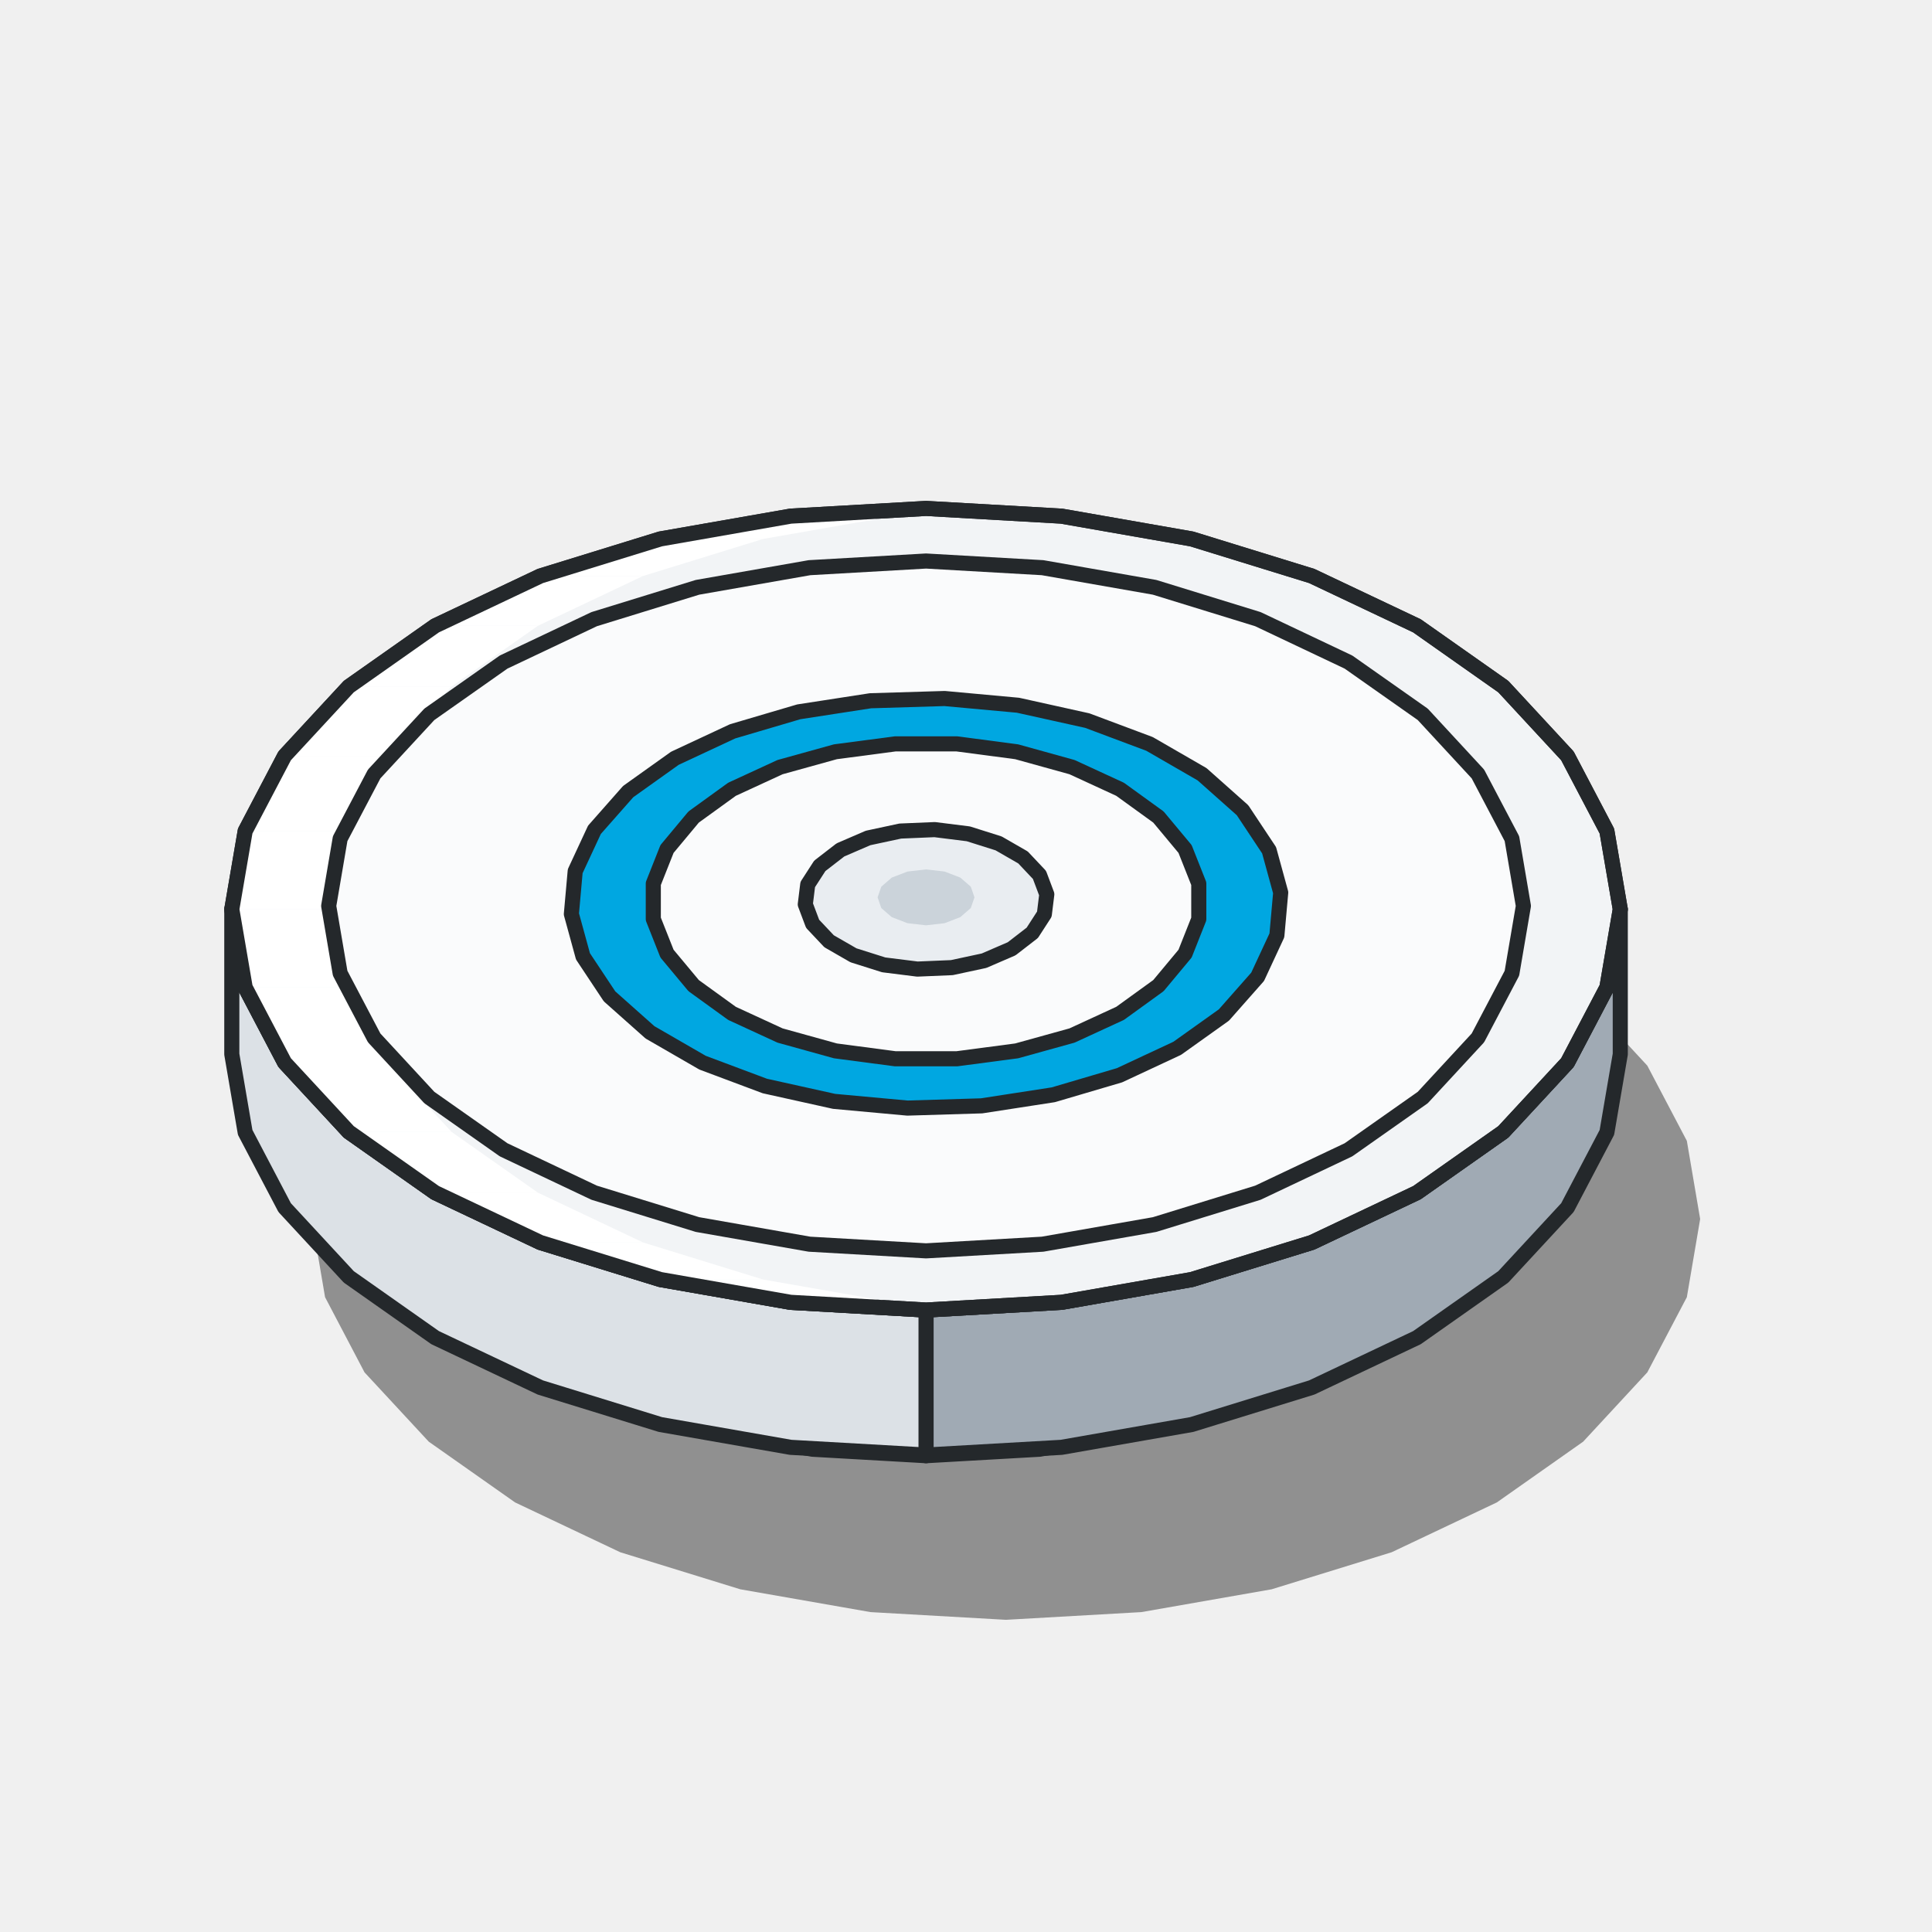
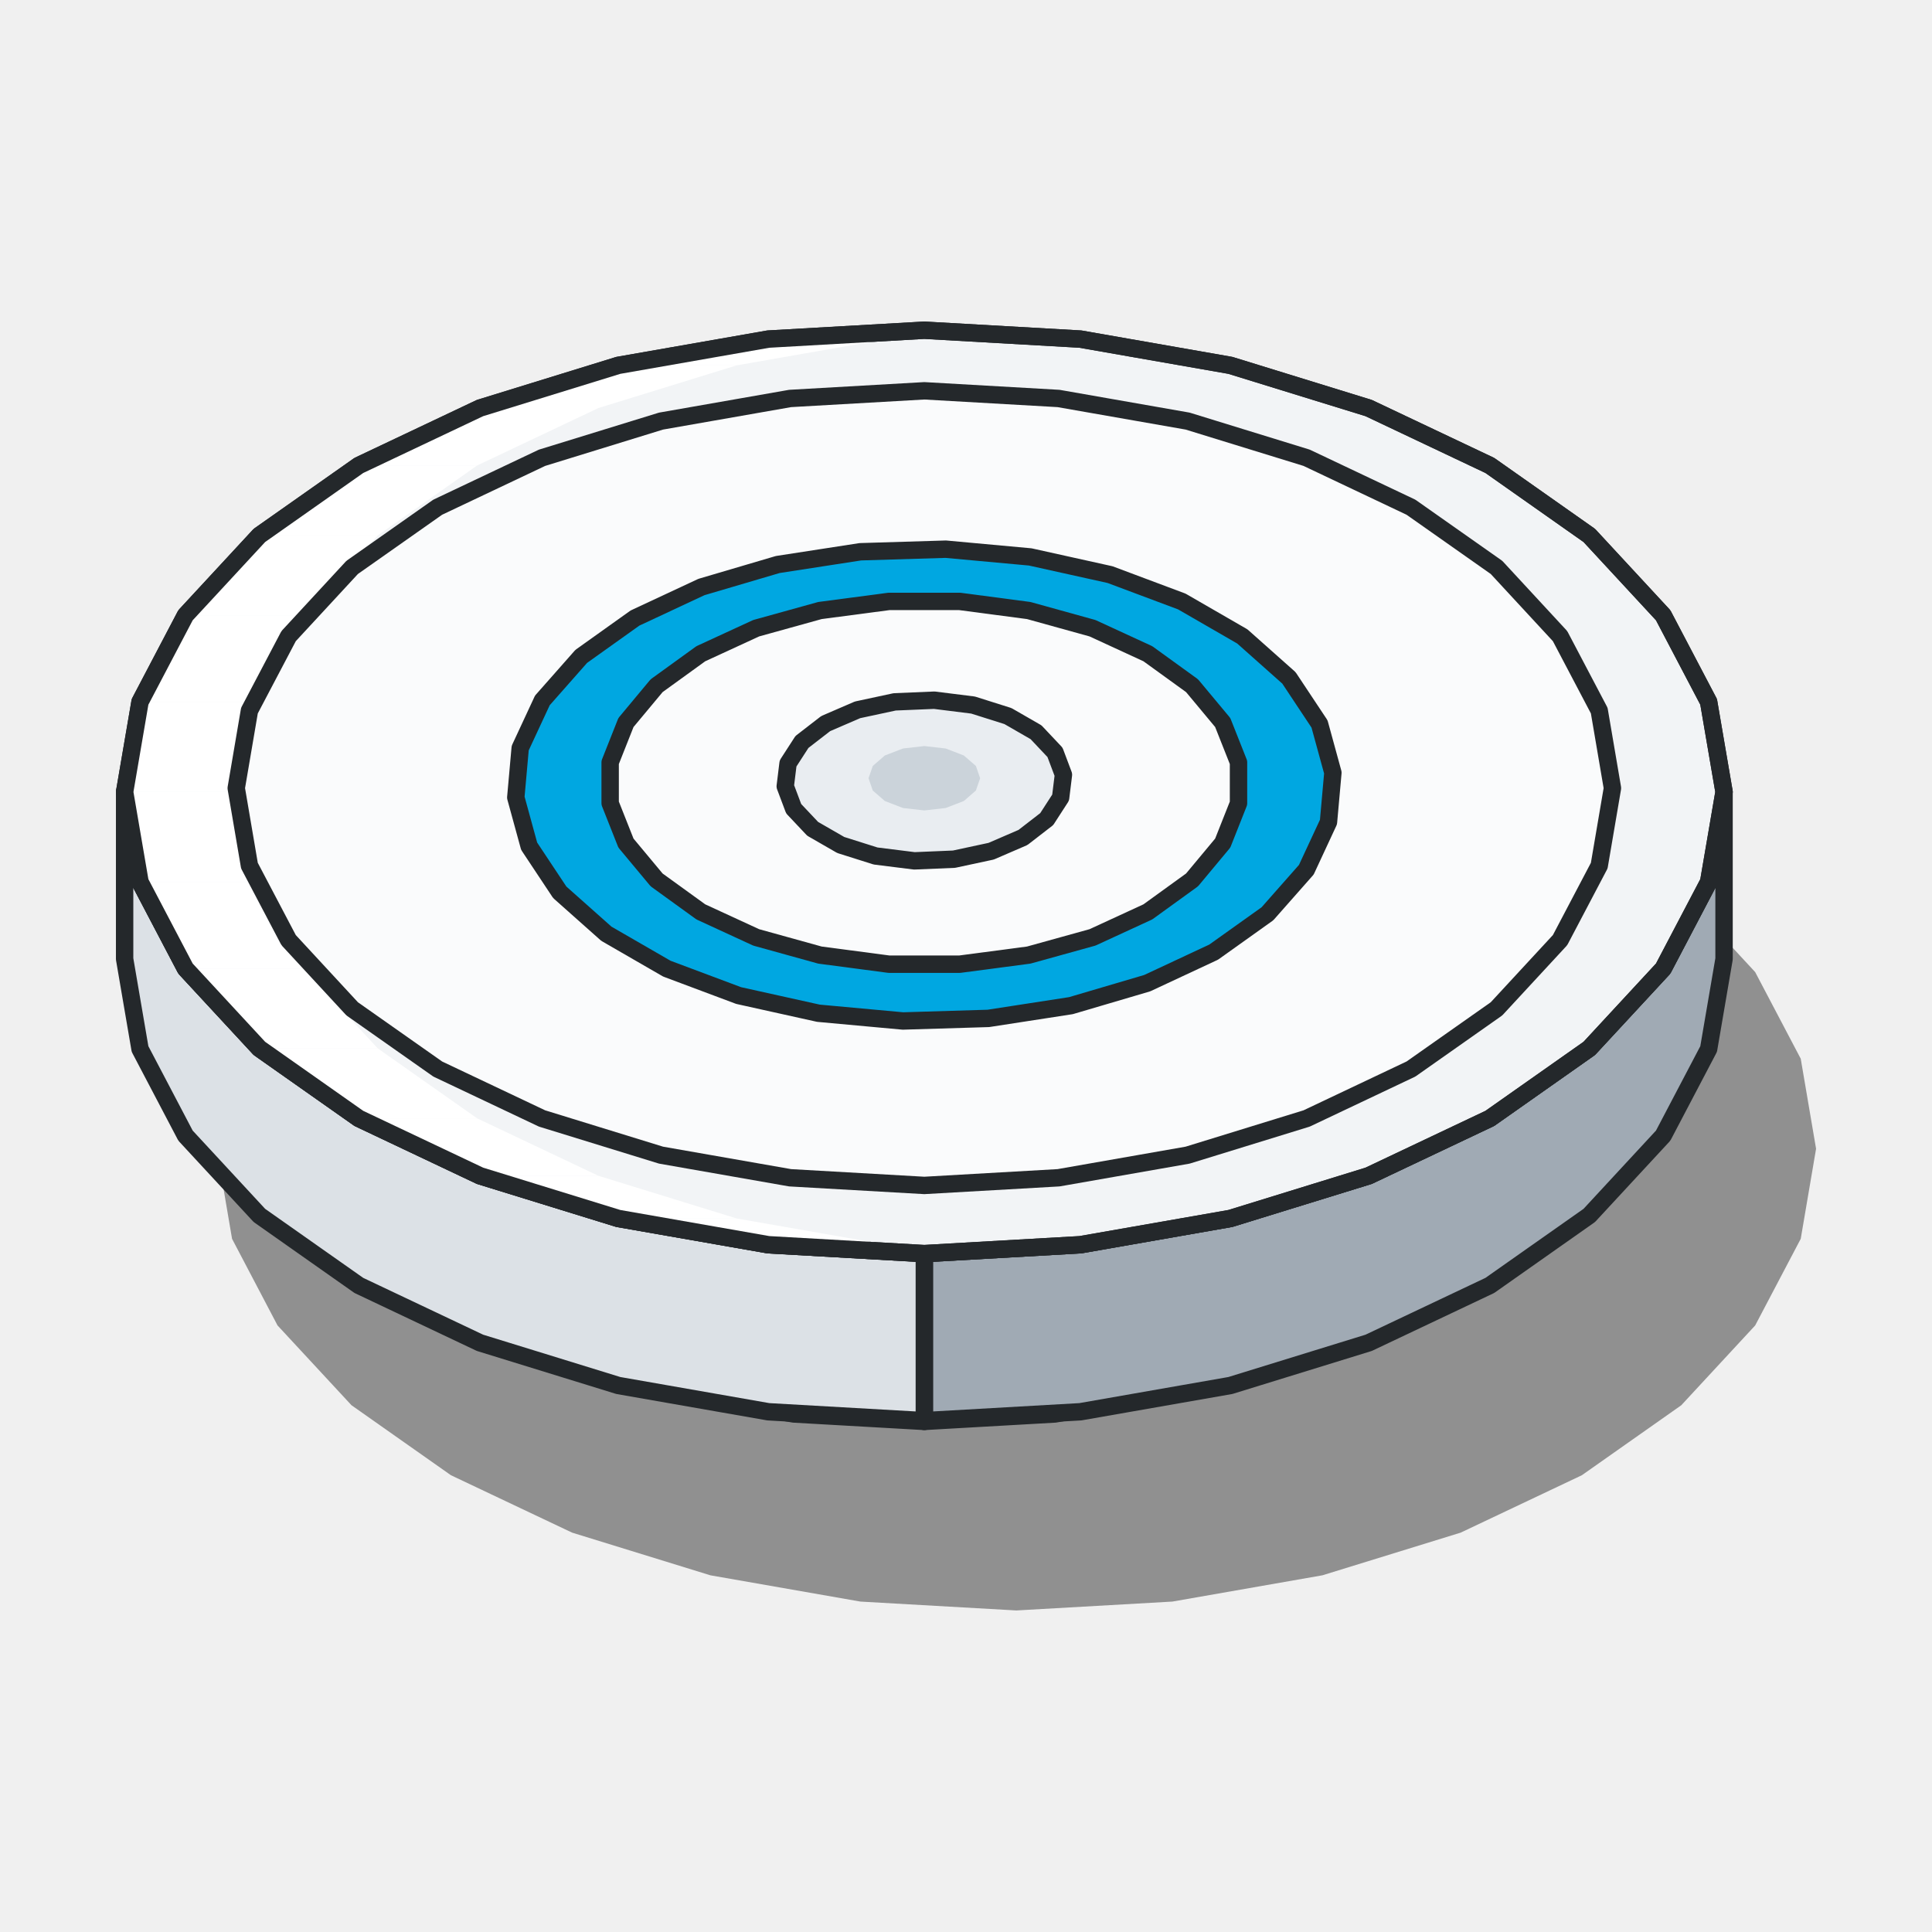
- <svg xmlns="http://www.w3.org/2000/svg" viewBox="0 0 512 512" width="512" height="512">
+ <svg xmlns="http://www.w3.org/2000/svg" viewBox="32.76 58.77 444.47 444.47" width="444.47" height="444.47">
  <g transform="translate(245.41,296.85) scale(1.7467)">
    <polygon points="86.60,58.00 70.64,65.56 52.43,71.18 32.67,74.64 12.12,75.81 -8.42,74.64 -28.18,71.18 -46.39,65.56 -62.35,58.00 -75.45,48.78 -85.19,38.27 -91.18,26.86 -93.20,15.00 -91.18,3.14 -85.19,-8.27 -75.45,-18.78 -62.35,-28.00 -46.39,-35.56 -28.18,-41.18 -8.42,-44.64 12.12,-45.81 32.67,-44.64 52.43,-41.18 70.64,-35.56 86.60,-28.00 99.70,-18.78 109.43,-8.27 115.43,3.14 117.45,15.00 115.43,26.86 109.43,38.27 99.70,48.78" fill="#000000" opacity="0.4" />
    <polygon points="88.18,-10.00 86.49,-0.07 81.47,9.48 73.32,18.29 62.35,26.00 48.99,32.33 33.75,37.04 17.20,39.93 0.00,40.91 0.00,50.91 17.20,49.93 33.75,47.04 48.99,42.33 62.35,36.00 73.32,28.29 81.47,19.48 86.49,9.93 88.18,-0.00" fill="#4A535C" stroke="#24282B" stroke-width="2.290" stroke-linejoin="round" stroke-miterlimit="10" />
    <polygon points="0.00,40.91 -17.20,39.93 -33.75,37.04 -48.99,32.33 -62.35,26.00 -73.32,18.29 -81.47,9.48 -86.49,-0.07 -88.18,-10.00 -88.18,0.00 -86.49,9.93 -81.47,19.48 -73.32,28.29 -62.35,36.00 -48.99,42.33 -33.75,47.04 -17.20,49.93 0.00,50.91" fill="#CBD3DA" stroke="#24282B" stroke-width="2.290" stroke-linejoin="round" stroke-miterlimit="10" />
    <polygon points="62.35,26.00 48.99,32.33 33.75,37.04 17.20,39.93 0.00,40.91 -17.20,39.93 -33.75,37.04 -48.99,32.33 -62.35,26.00 -73.32,18.29 -81.47,9.48 -86.49,-0.07 -88.18,-10.00 -86.49,-19.93 -81.47,-29.48 -73.32,-38.29 -62.35,-46.00 -48.99,-52.33 -33.75,-57.04 -17.20,-59.93 -0.00,-60.91 17.20,-59.93 33.75,-57.04 48.99,-52.33 62.35,-46.00 73.32,-38.29 81.47,-29.48 86.49,-19.93 88.18,-10.00 86.49,-0.07 81.47,9.48 73.32,18.29" fill="#CBD3DA" stroke="#24282B" stroke-width="2.290" stroke-linejoin="round" stroke-miterlimit="10" />
    <polygon points="105.33,-32.00 103.30,-20.14 97.31,-8.73 87.58,1.78 74.48,11.00 58.52,18.56 40.31,24.18 20.55,27.64 0.00,28.81 0.00,50.81 20.55,49.64 40.31,46.18 58.52,40.56 74.48,33.00 87.58,23.78 97.31,13.27 103.30,1.86 105.33,-10.00" fill="#A0AAB4" stroke="#24282B" stroke-width="2.290" stroke-linejoin="round" stroke-miterlimit="10" />
    <polygon points="0.00,28.81 -20.55,27.64 -40.31,24.18 -58.52,18.56 -74.48,11.00 -87.58,1.78 -97.31,-8.73 -103.30,-20.14 -105.33,-32.00 -105.33,-10.00 -103.30,1.86 -97.31,13.27 -87.58,23.78 -74.48,33.00 -58.52,40.56 -40.31,46.18 -20.55,49.64 0.00,50.81" fill="#DCE1E6" stroke="#24282B" stroke-width="2.290" stroke-linejoin="round" stroke-miterlimit="10" />
    <polygon points="74.48,11.00 58.52,18.56 40.31,24.18 20.55,27.64 0.00,28.81 -20.55,27.64 -40.31,24.18 -58.52,18.56 -74.48,11.00 -87.58,1.78 -97.31,-8.73 -103.30,-20.14 -105.33,-32.00 -103.30,-43.86 -97.31,-55.27 -87.58,-65.78 -74.48,-75.00 -58.52,-82.56 -40.31,-88.18 -20.55,-91.64 -0.00,-92.81 20.55,-91.64 40.31,-88.18 58.52,-82.56 74.48,-75.00 87.58,-65.78 97.31,-55.27 103.30,-43.86 105.33,-32.00 103.30,-20.14 97.31,-8.73 87.58,1.78" fill="#F2F4F6" stroke="#24282B" stroke-width="2.290" stroke-linejoin="round" stroke-miterlimit="10" />
    <polygon points="0.00,28.81 -20.55,27.64 -4.96,27.64 15.59,28.81" fill="#FFFFFF" />
    <polygon points="-20.55,27.64 -40.31,24.18 -24.72,24.18 -4.96,27.64" fill="#FFFFFF" />
    <polygon points="-40.31,24.18 -58.52,18.56 -42.93,18.56 -24.72,24.18" fill="#FFFFFF" />
    <polygon points="-58.52,18.56 -74.48,11.00 -58.89,11.00 -42.93,18.56" fill="#FFFFFF" />
    <polygon points="-74.48,11.00 -87.58,1.78 -71.99,1.78 -58.89,11.00" fill="#FFFFFF" />
    <polygon points="-87.58,1.78 -97.31,-8.73 -81.72,-8.73 -71.99,1.78" fill="#FFFFFF" />
    <polygon points="-97.31,-8.73 -103.30,-20.14 -87.72,-20.14 -81.72,-8.73" fill="#FFFFFF" />
    <polygon points="-103.30,-20.14 -105.33,-32.00 -89.74,-32.00 -87.72,-20.14" fill="#FFFFFF" />
    <polygon points="-105.33,-32.00 -103.30,-43.86 -87.72,-43.86 -89.74,-32.00" fill="#FFFFFF" />
    <polygon points="-103.30,-43.86 -97.31,-55.27 -81.72,-55.27 -87.72,-43.86" fill="#FFFFFF" />
    <polygon points="-97.31,-55.27 -87.58,-65.78 -71.99,-65.78 -81.72,-55.27" fill="#FFFFFF" />
    <polygon points="-87.58,-65.78 -74.48,-75.00 -58.89,-75.00 -71.99,-65.78" fill="#FFFFFF" />
    <polygon points="-74.48,-75.00 -58.52,-82.56 -42.93,-82.56 -58.89,-75.00" fill="#FFFFFF" />
    <polygon points="-58.52,-82.56 -40.31,-88.18 -24.72,-88.18 -42.93,-82.56" fill="#FFFFFF" />
    <polygon points="-40.31,-88.18 -20.55,-91.64 -4.96,-91.64 -24.72,-88.18" fill="#FFFFFF" />
    <polygon points="-20.55,-91.64 -0.00,-92.81 15.59,-92.81 -4.96,-91.64" fill="#FFFFFF" />
    <polygon points="74.48,11.00 58.52,18.56 40.31,24.18 20.55,27.64 0.00,28.81 -20.55,27.64 -40.31,24.18 -58.52,18.56 -74.48,11.00 -87.58,1.78 -97.31,-8.73 -103.30,-20.14 -105.33,-32.00 -103.30,-43.86 -97.31,-55.27 -87.58,-65.78 -74.48,-75.00 -58.52,-82.56 -40.31,-88.18 -20.55,-91.64 -0.00,-92.81 20.55,-91.64 40.31,-88.18 58.52,-82.56 74.48,-75.00 87.58,-65.78 97.31,-55.27 103.30,-43.86 105.33,-32.00 103.30,-20.14 97.31,-8.73 87.58,1.78" fill="none" stroke="#24282B" stroke-width="2.290" stroke-linejoin="round" stroke-miterlimit="10" />
    <polygon points="64.09,4.50 50.35,11.01 34.68,15.84 17.68,18.82 0.00,19.83 -17.68,18.82 -34.68,15.84 -50.35,11.01 -64.09,4.50 -75.36,-3.43 -83.73,-12.48 -88.89,-22.29 -90.63,-32.50 -88.89,-42.71 -83.73,-52.52 -75.36,-61.57 -64.09,-69.50 -50.35,-76.01 -34.68,-80.84 -17.68,-83.82 -0.00,-84.83 17.68,-83.82 34.68,-80.84 50.35,-76.01 64.09,-69.50 75.36,-61.57 83.73,-52.52 88.89,-42.71 90.63,-32.50 88.89,-22.29 83.73,-12.48 75.36,-3.43" fill="#FAFBFC" stroke="#24282B" stroke-width="2.290" stroke-linejoin="round" stroke-miterlimit="10" />
    <polygon points="38.11,-10.90 29.35,-6.81 19.31,-3.85 8.43,-2.17 -2.82,-1.83 -13.95,-2.85 -24.46,-5.18 -33.91,-8.72 -41.88,-13.32 -48.02,-18.78 -52.05,-24.85 -53.81,-31.27 -53.23,-37.77 -50.31,-44.05 -45.19,-49.85 -38.11,-54.90 -29.35,-58.99 -19.31,-61.95 -8.43,-63.63 2.82,-63.97 13.95,-62.95 24.46,-60.62 33.91,-57.08 41.88,-52.48 48.02,-47.02 52.05,-40.95 53.81,-34.53 53.23,-28.03 50.31,-21.75 45.19,-15.95" fill="#00A7E1" stroke="#24282B" stroke-width="2.290" stroke-linejoin="round" stroke-miterlimit="10" />
    <polygon points="29.44,-16.20 22.15,-12.84 13.75,-10.51 4.66,-9.31 -4.66,-9.31 -13.75,-10.51 -22.15,-12.84 -29.44,-16.20 -35.26,-20.41 -39.30,-25.26 -41.38,-30.51 -41.38,-35.89 -39.30,-41.14 -35.26,-45.99 -29.44,-50.20 -22.15,-53.56 -13.75,-55.89 -4.66,-57.09 4.66,-57.09 13.75,-55.89 22.15,-53.56 29.44,-50.20 35.26,-45.99 39.30,-41.14 41.38,-35.89 41.38,-30.51 39.30,-25.26 35.26,-20.41" fill="#FAFBFC" stroke="#24282B" stroke-width="2.290" stroke-linejoin="round" stroke-miterlimit="10" />
    <polygon points="12.99,-26.00 8.80,-24.19 3.91,-23.14 -1.31,-22.92 -6.42,-23.56 -11.01,-25.01 -14.71,-27.14 -17.21,-29.79 -18.32,-32.74 -17.95,-35.75 -16.12,-38.58 -12.99,-41.00 -8.80,-42.81 -3.91,-43.86 1.31,-44.08 6.42,-43.44 11.01,-41.99 14.71,-39.86 17.21,-37.21 18.32,-34.26 17.95,-31.25 16.12,-28.42" fill="#E9EDF1" stroke="#24282B" stroke-width="2.290" stroke-linejoin="round" stroke-miterlimit="10" />
    <polygon points="5.20,-30.80 2.81,-29.88 0.00,-29.56 -2.81,-29.88 -5.20,-30.80 -6.79,-32.18 -7.35,-33.80 -6.79,-35.42 -5.20,-36.80 -2.81,-37.72 -0.00,-38.04 2.81,-37.72 5.20,-36.80 6.79,-35.42 7.35,-33.80 6.79,-32.18" fill="#CBD3DA" />
  </g>
</svg>
